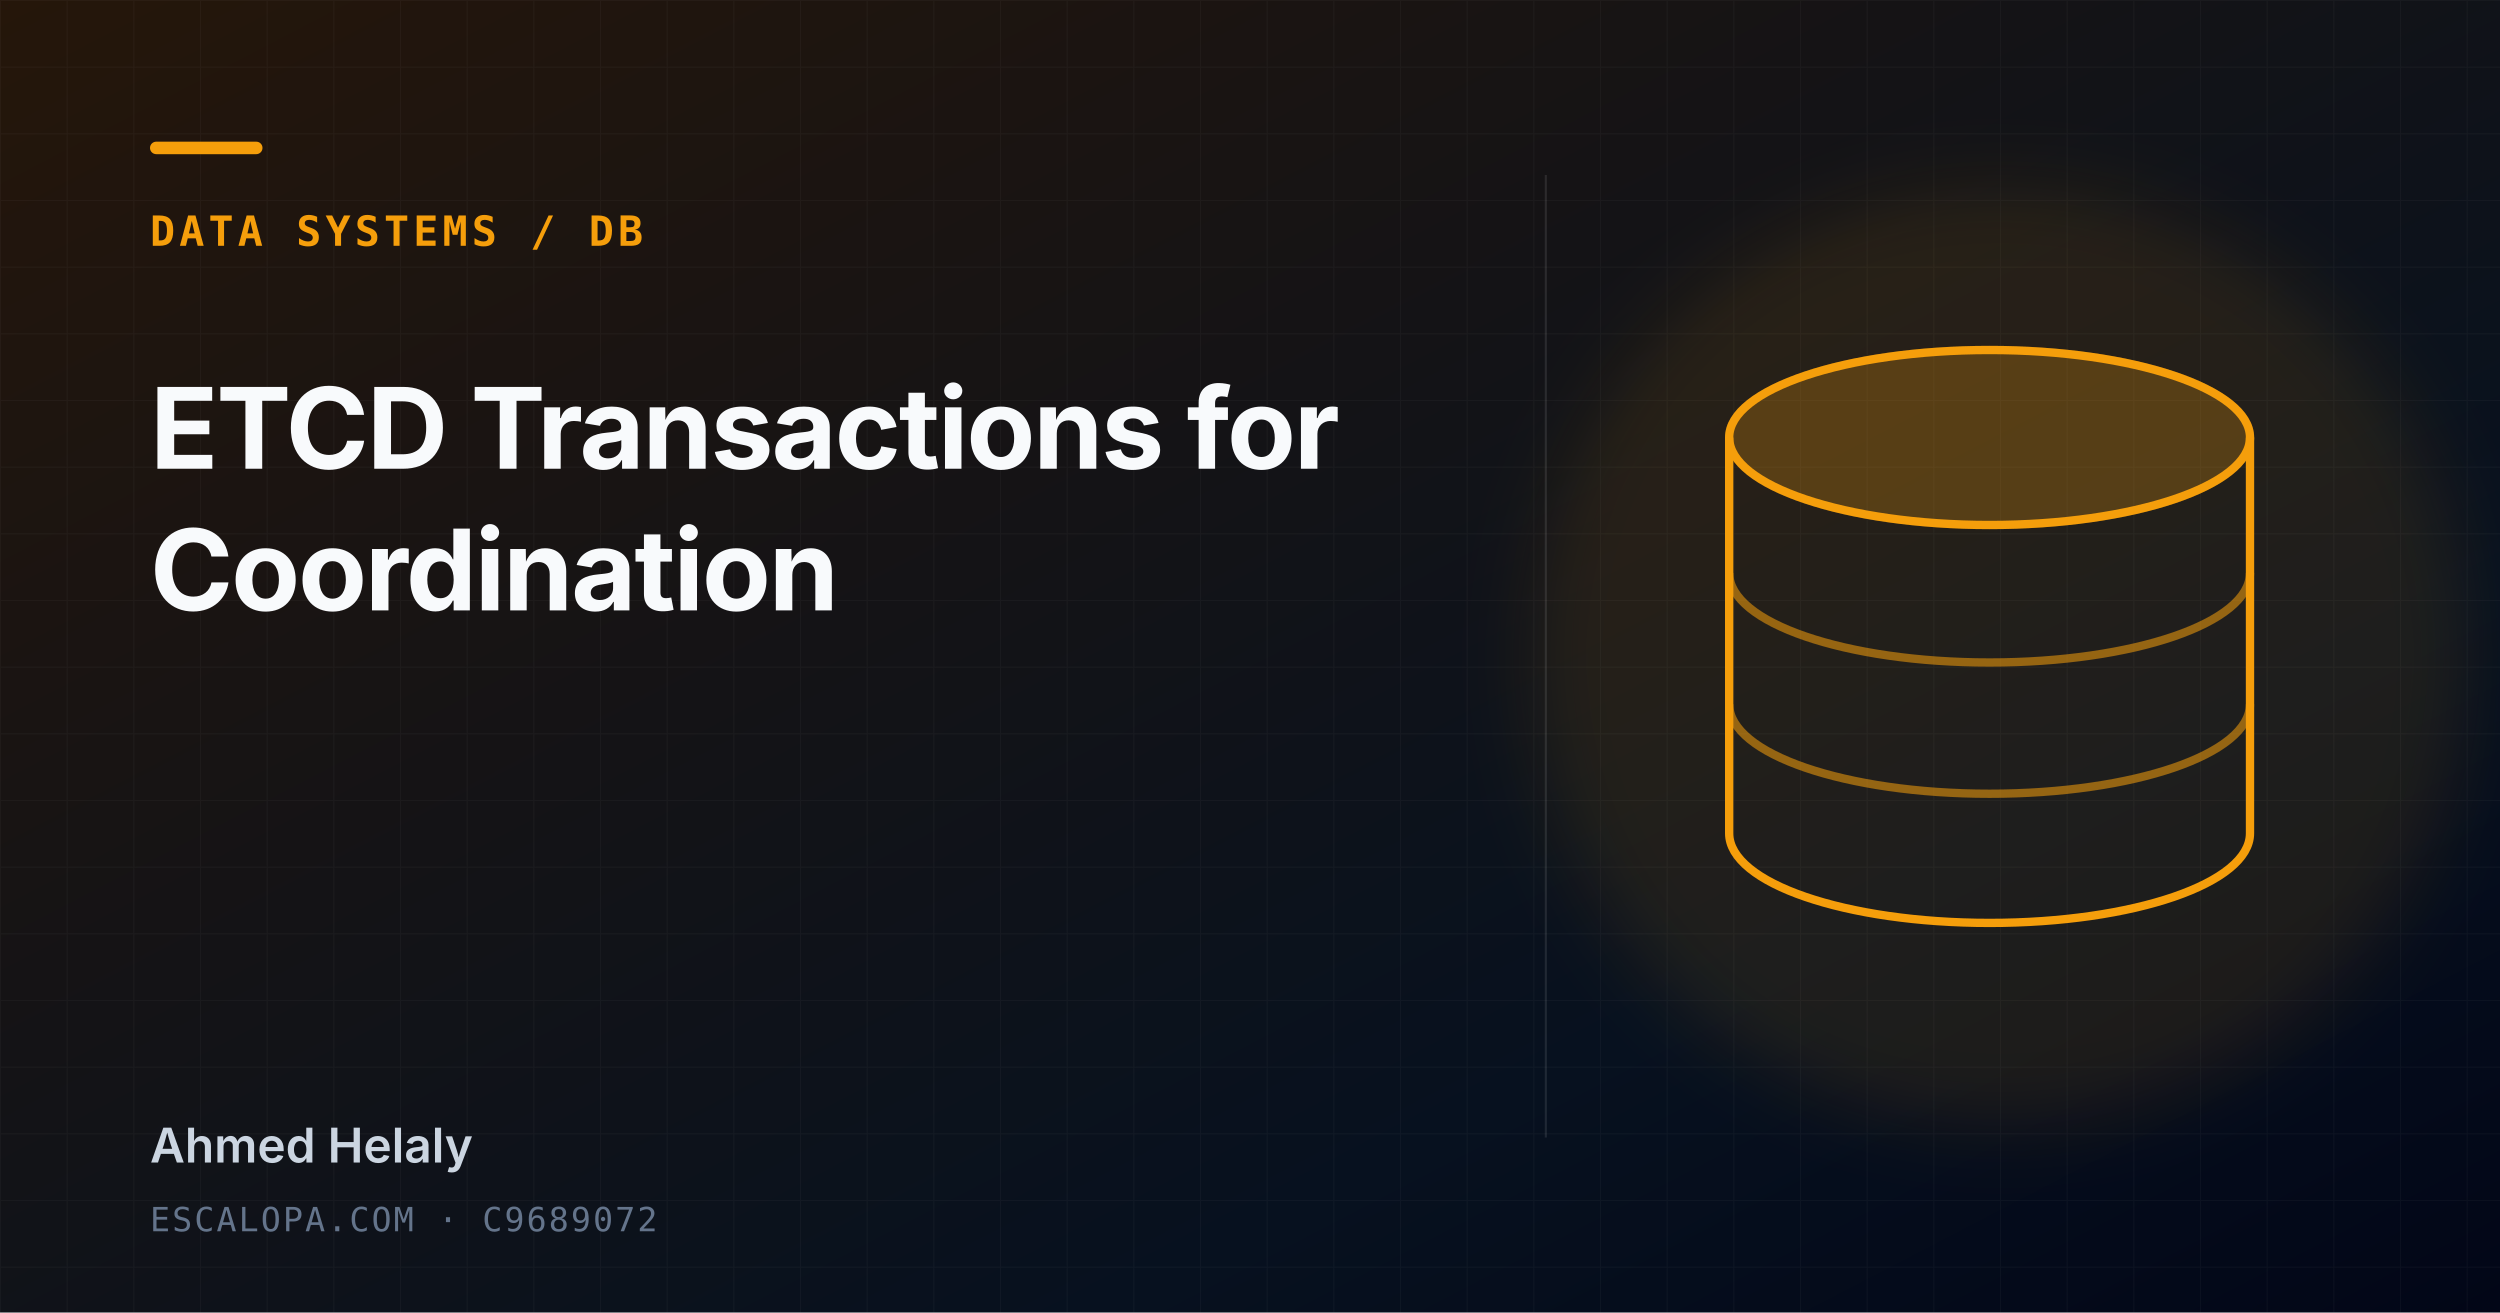
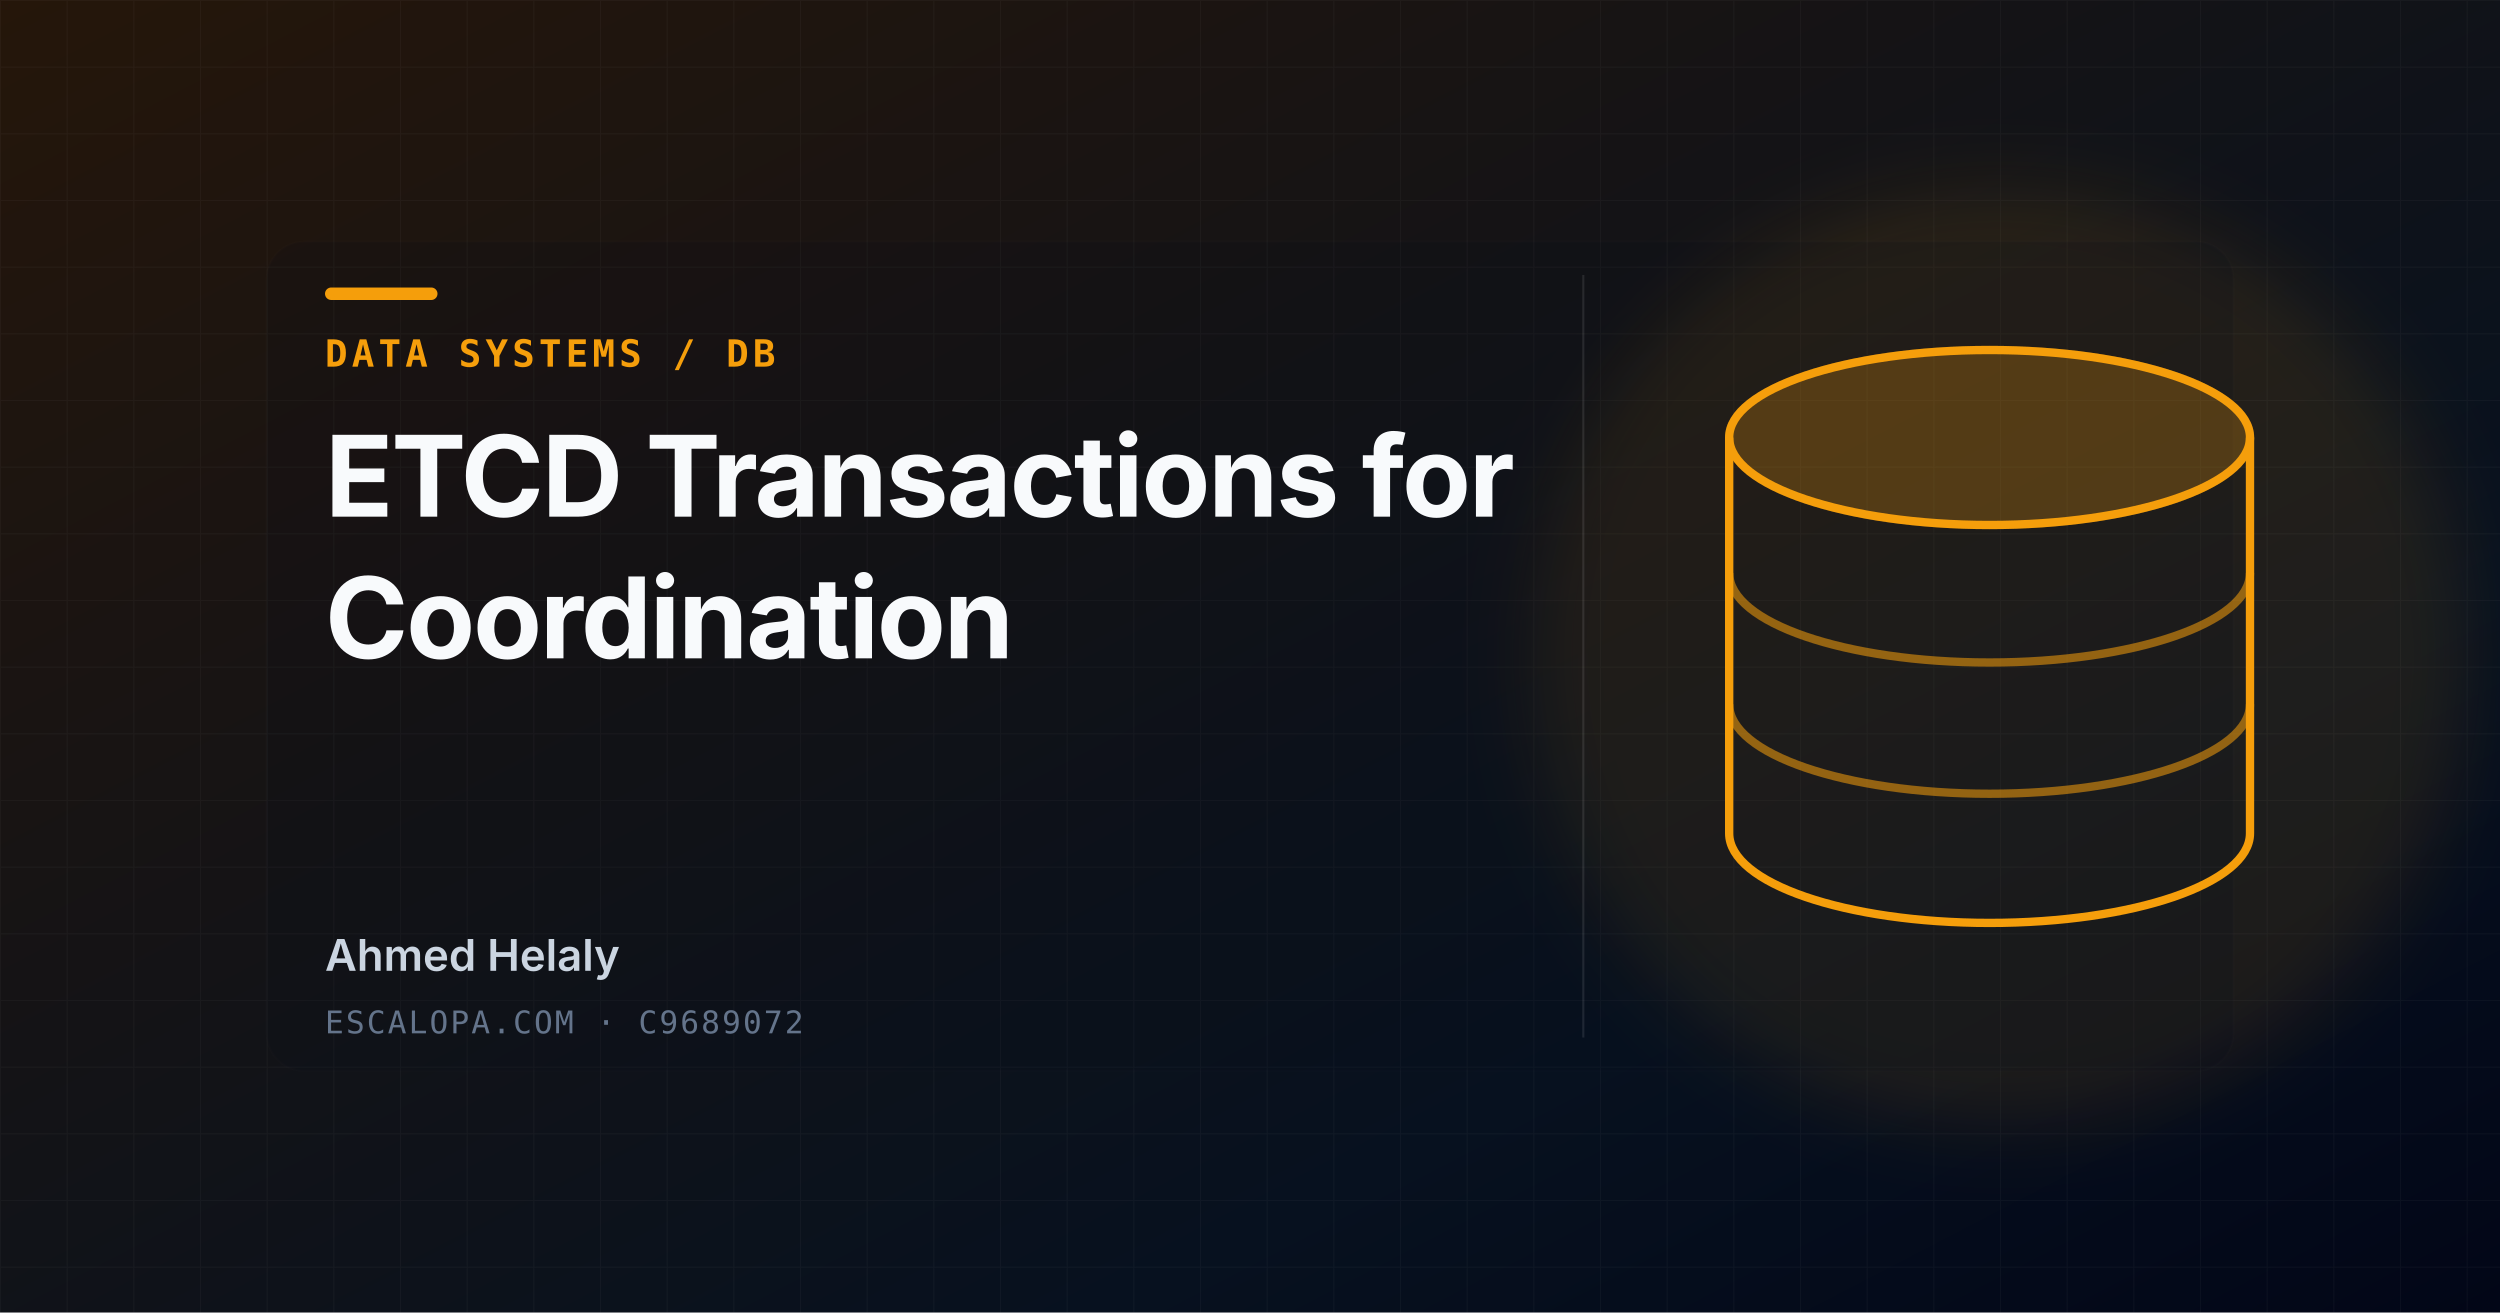
<svg xmlns="http://www.w3.org/2000/svg" width="1200" height="630" viewBox="0 0 1200 630" role="img" aria-label="ETCD Transactions for Coordination">
  <defs>
    <linearGradient id="g" x1="0" y1="0" x2="1" y2="1">
      <stop stop-color="#25160a" />
      <stop offset=".72" stop-color="#07111f" />
      <stop offset="1" stop-color="#020617" />
    </linearGradient>
    <pattern id="grid" width="32" height="32" patternUnits="userSpaceOnUse">
      <path d="M32 0H0v32" fill="none" stroke="#fff" stroke-width="1" opacity=".035" />
    </pattern>
    <filter id="glow">
      <feGaussianBlur stdDeviation="18" />
    </filter>
  </defs>
  <rect width="1200" height="630" fill="url(#g)" />
  <rect width="1200" height="630" fill="url(#grid)" />
  <circle cx="960" cy="315" r="225" fill="#f59e0b" opacity=".10" filter="url(#glow)" />
-   <path d="M742 84v462" stroke="#fff" stroke-width="1" opacity=".1" />
-   <rect x="72" y="68" width="54" height="6" rx="3" fill="#f59e0b" />
-   <text x="72" y="118" fill="#f59e0b" font-family="ui-monospace,SFMono-Regular,monospace" font-size="20" font-weight="700" letter-spacing="2">DATA SYSTEMS / DB</text>
-   <text x="72" y="225" fill="#f8fafc" font-family="Inter,Arial,sans-serif" font-size="54" font-weight="720" letter-spacing="-1">
-     <tspan x="72" dy="0">ETCD Transactions for</tspan>
-     <tspan x="72" dy="68">Coordination</tspan>
+   <rect x="128" y="116" width="944" height="398" rx="18" fill="#020617" opacity=".13" stroke="#fff" stroke-width="1" stroke-opacity=".05" />
+   <path d="M760 132v366" stroke="#fff" stroke-width="1" opacity=".1" />
+   <rect x="156" y="138" width="54" height="6" rx="3" fill="#f59e0b" />
+   <text x="156" y="176" fill="#f59e0b" font-family="ui-monospace,SFMono-Regular,monospace" font-size="18" font-weight="700" letter-spacing="2">DATA SYSTEMS / DB</text>
+   <text x="156" y="248" fill="#f8fafc" font-family="Inter,Arial,sans-serif" font-size="54" font-weight="720" letter-spacing="-1">
+     <tspan x="156" dy="0">ETCD Transactions for</tspan>
+     <tspan x="156" dy="68">Coordination</tspan>
  </text>
  <g fill="#07111f" stroke="#f59e0b" stroke-width="4">
    <ellipse cx="955" cy="210" rx="125" ry="42" fill="#f59e0b" opacity=".24" />
    <path d="M830 210v190c0 24 56 43 125 43s125-19 125-43V210" fill="none" />
    <path d="M830 275c0 24 56 43 125 43s125-19 125-43M830 338c0 24 56 43 125 43s125-19 125-43" fill="none" opacity=".55" />
    <ellipse cx="955" cy="210" rx="125" ry="42" fill="none" />
  </g>
-   <text x="72" y="558" fill="#cbd5e1" font-family="Inter,Arial,sans-serif" font-size="23" font-weight="600">Ahmed Helaly</text>
-   <text x="72" y="591" fill="#64748b" font-family="ui-monospace,SFMono-Regular,monospace" font-size="16" letter-spacing="1">ESCALOPA.COM  ·  C9689072</text>
+   <text x="156" y="466" fill="#cbd5e1" font-family="Inter,Arial,sans-serif" font-size="21" font-weight="600">Ahmed Helaly</text>
+   <text x="156" y="496" fill="#64748b" font-family="ui-monospace,SFMono-Regular,monospace" font-size="15" letter-spacing="1">ESCALOPA.COM  ·  C9689072</text>
</svg>
